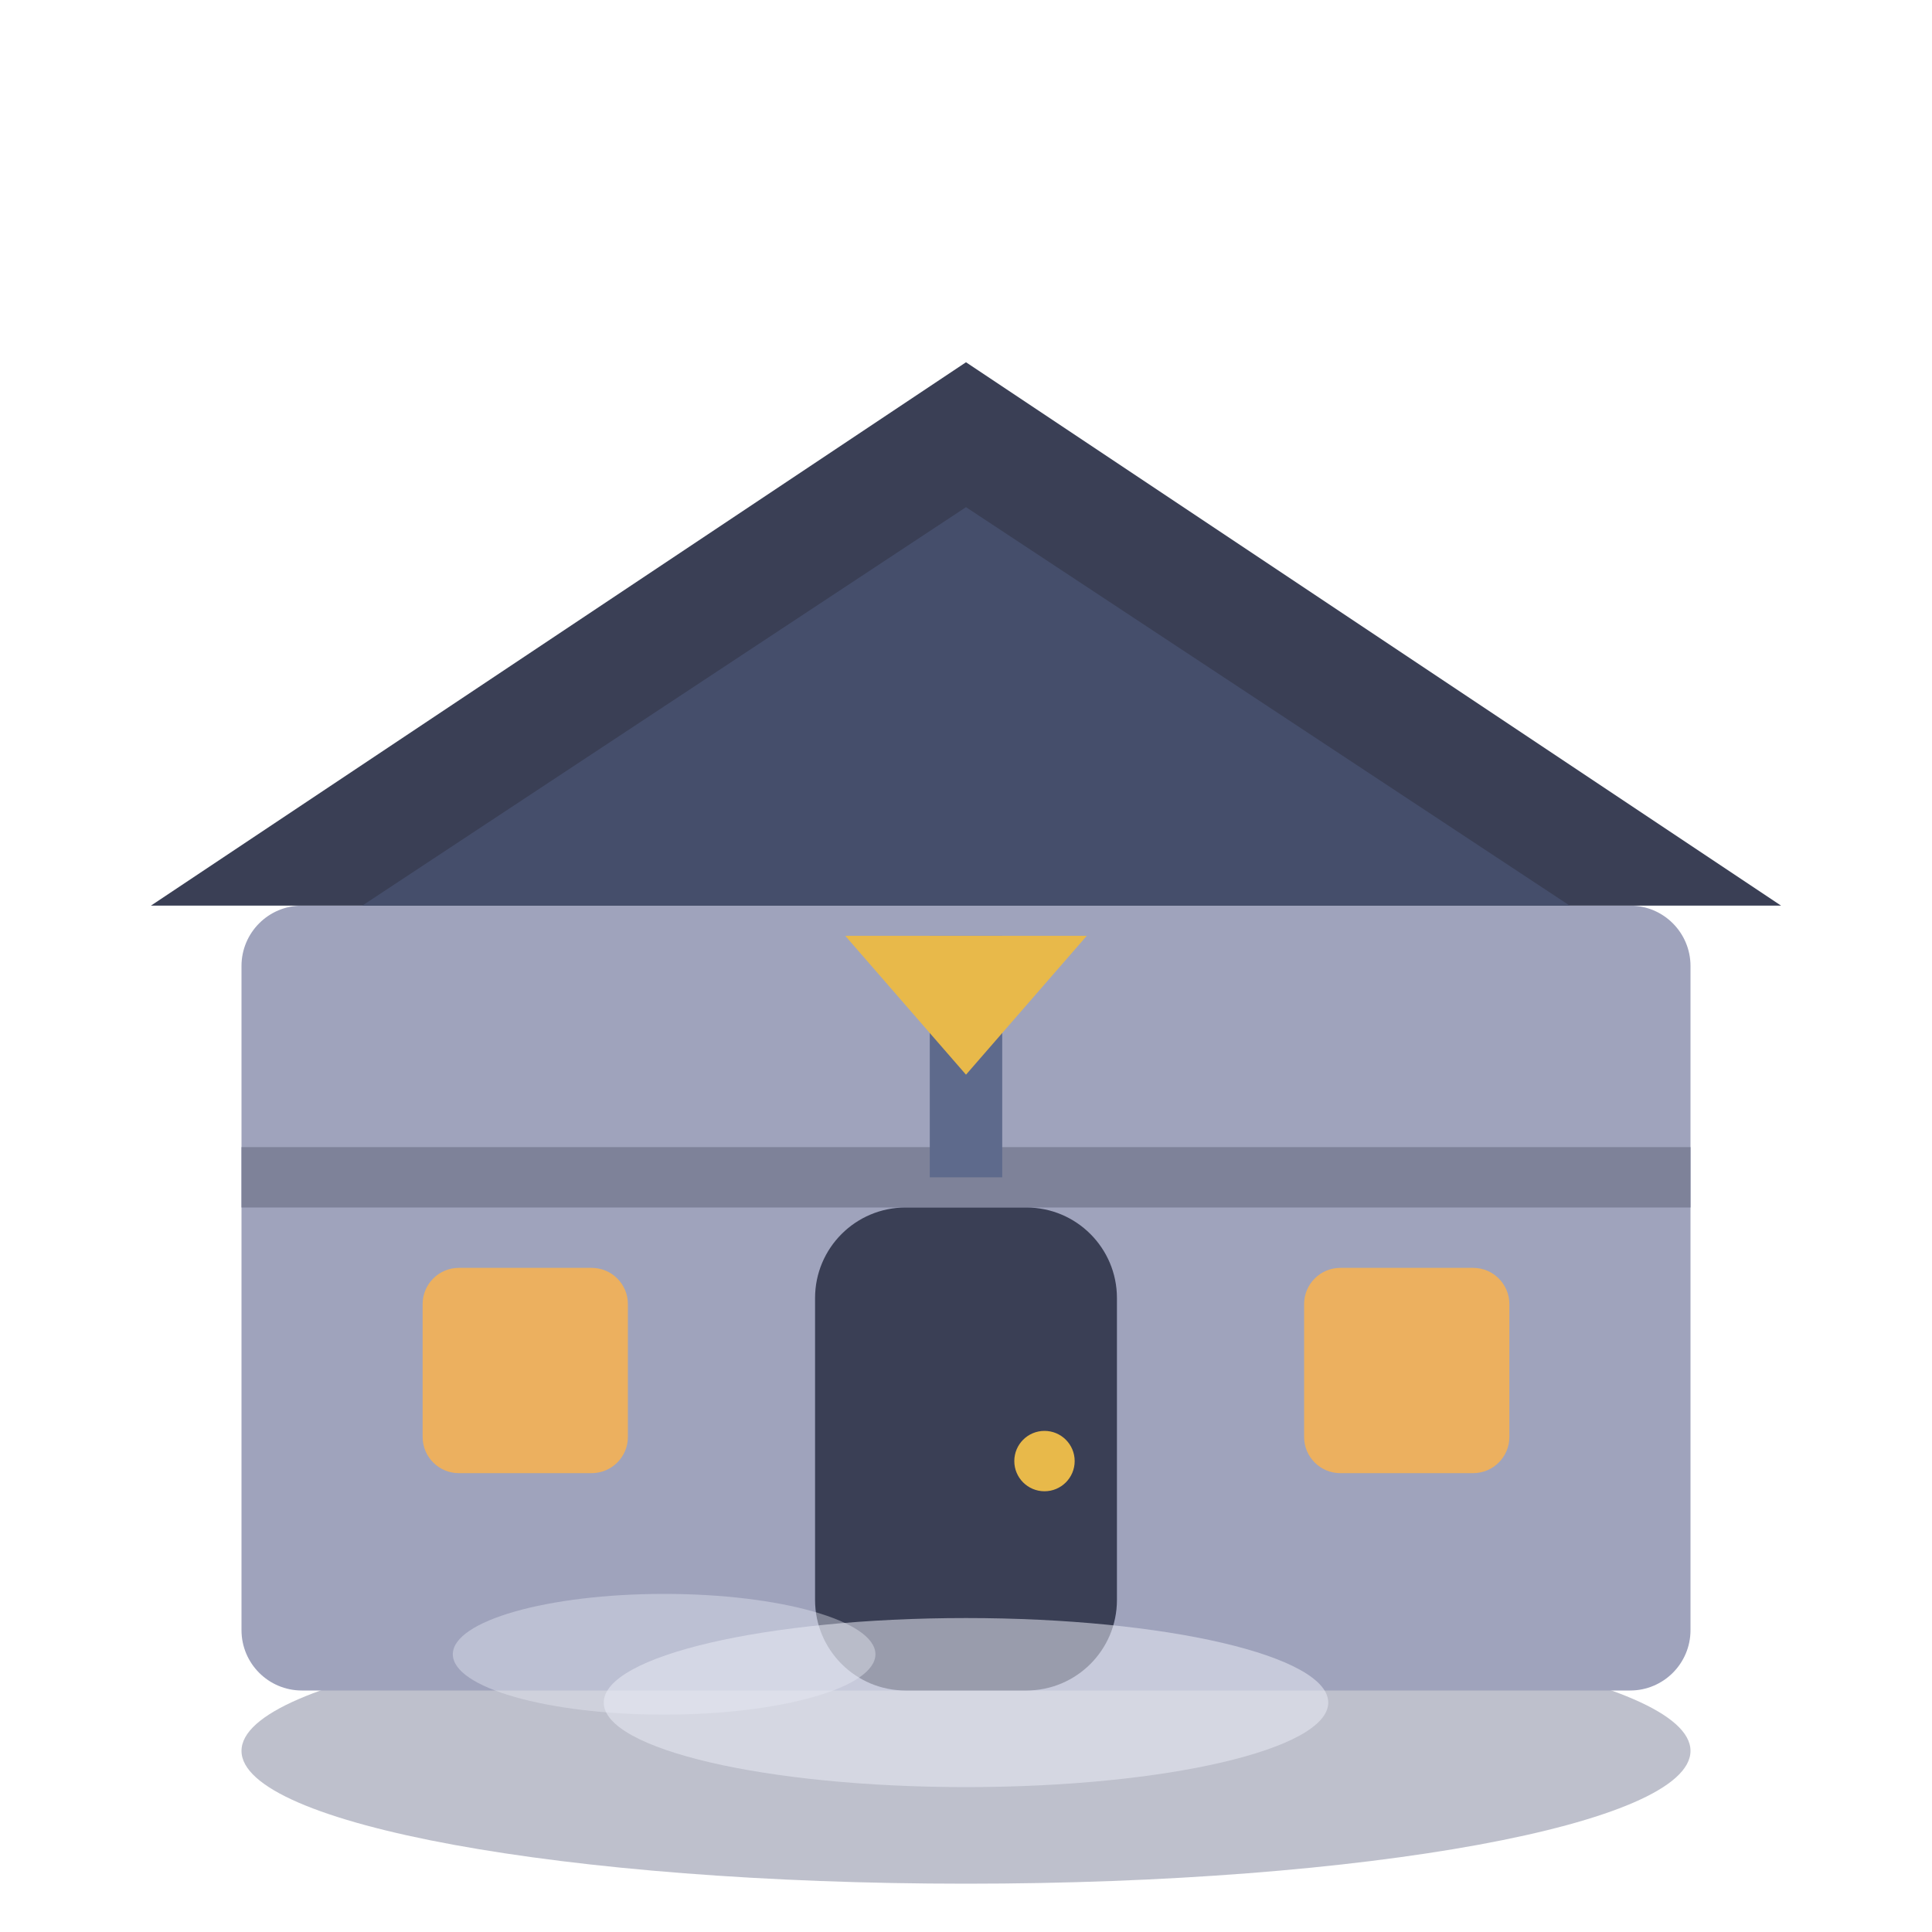
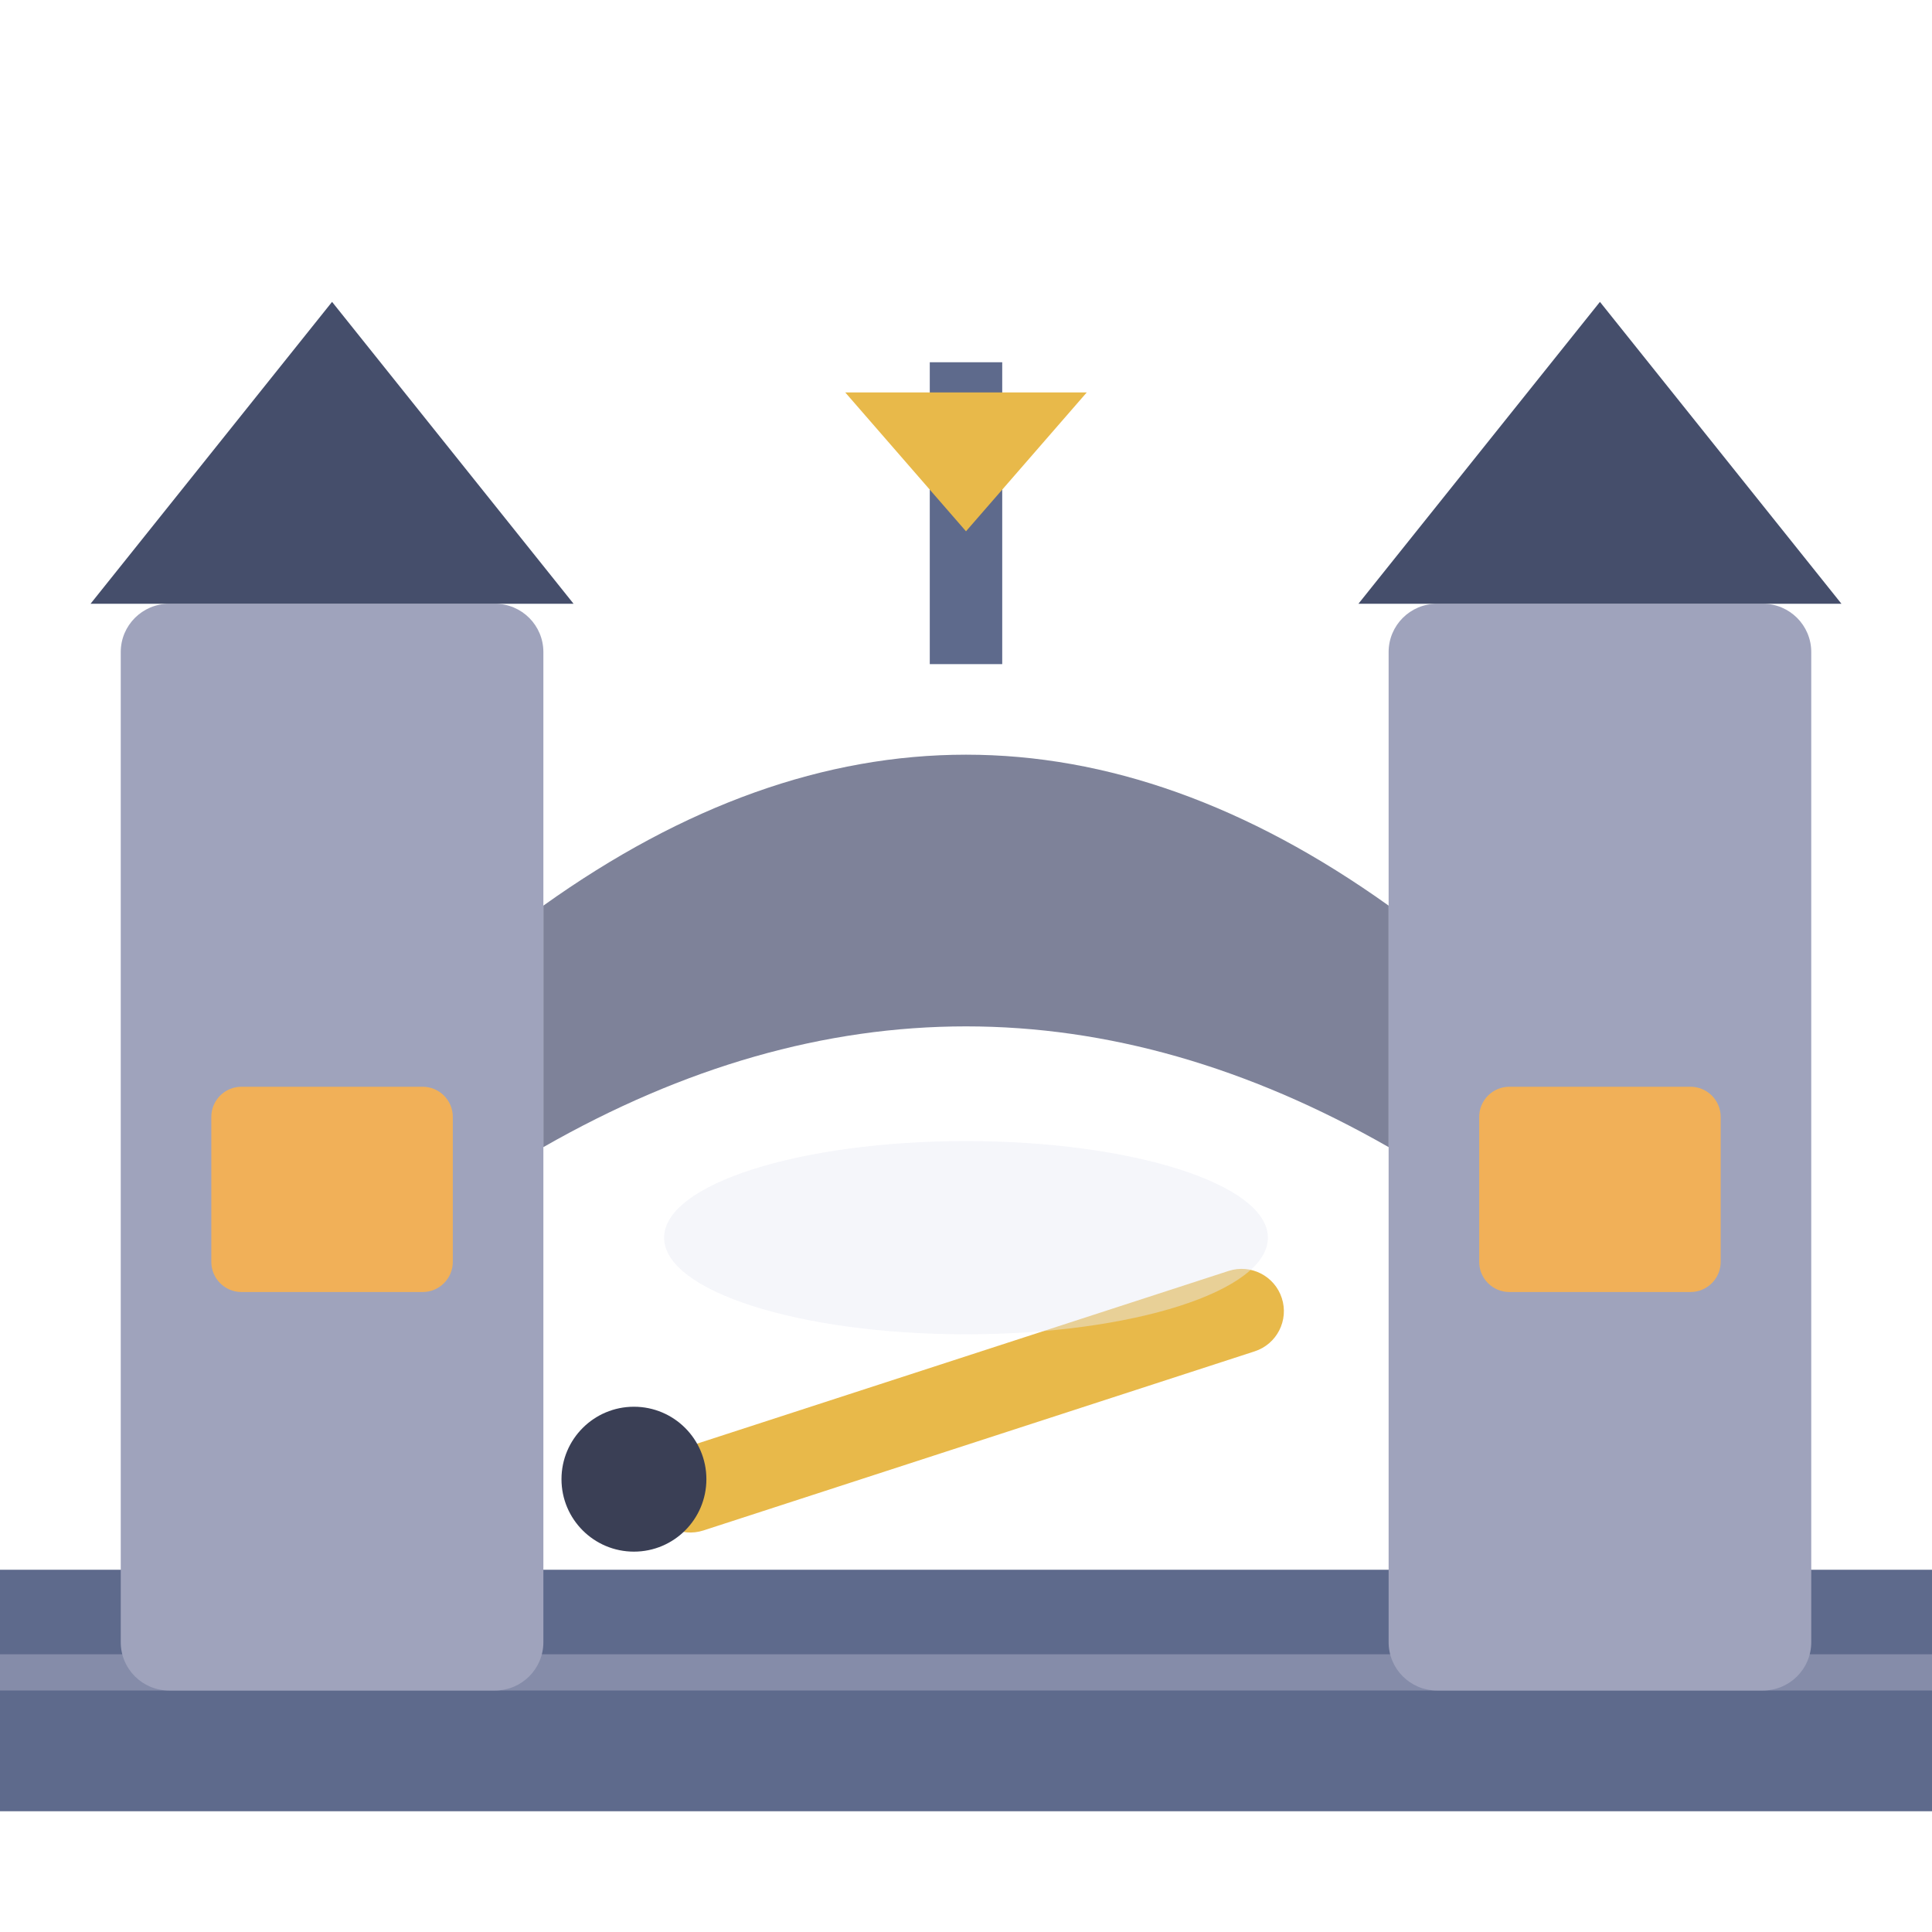
<svg xmlns="http://www.w3.org/2000/svg" viewBox="0 0 32 32">
-   <ellipse cx="16" cy="29" rx="12" ry="2.2" fill="#7E8299" opacity="0.5" />
-   <rect x="4" y="15" width="24" height="13" rx="1" fill="#9FA3BC" />
-   <rect x="4" y="19" width="24" height="1" fill="#7E8299" />
-   <path d="M2.5,15 L16,6 L29.5,15 Z" fill="#3A3F55" />
-   <path d="M6,15 L16,8.4 L26,15 Z" fill="#454E6B" />
-   <rect x="13.5" y="20" width="5" height="8" rx="1.5" fill="#3A3F55" />
-   <circle cx="17.3" cy="24.2" r="0.5" fill="#E8B94A" />
-   <rect x="7" y="21" width="3.4" height="3.4" rx="0.6" fill="#FFB347" opacity="0.8" />
-   <rect x="21.6" y="21" width="3.4" height="3.4" rx="0.6" fill="#FFB347" opacity="0.8" />
-   <rect x="15.4" y="15.5" width="1.2" height="4" fill="#5E6A8C" />
-   <path d="M14,15.5 L18,15.5 L16,17.8 Z" fill="#E8B94A" />
-   <ellipse cx="16" cy="28.2" rx="6" ry="1.4" fill="#E8EAF4" opacity="0.55" />
-   <ellipse cx="11" cy="27.4" rx="3.5" ry="1" fill="#E8EAF4" opacity="0.4" />
+   <rect x="0" y="26" width="32" height="4" fill="#5E6A8C" />
+   <rect x="0" y="27.4" width="32" height="0.6" fill="#9FA3BC" opacity="0.6" />
+   <rect x="2" y="10" width="7" height="18" rx="0.8" fill="#9FA3BC" />
+   <rect x="23" y="10" width="7" height="18" rx="0.8" fill="#9FA3BC" />
+   <path d="M1.5,10 L5.5,5 L9.5,10 Z" fill="#454E6B" />
+   <path d="M22.5,10 L26.5,5 L30.5,10 Z" fill="#454E6B" />
+   <path d="M9,15 Q16,10 23,15 L23,19 Q16,15 9,19 Z" fill="#7E8299" />
+   <rect x="10.5" y="22.5" width="11" height="1.4" rx="0.7" fill="#E8B94A" transform="rotate(-18 16 23.2)" />
+   <circle cx="10.5" cy="24.5" r="1.2" fill="#3A3F55" />
+   <rect x="3.5" y="18" width="4" height="3.4" rx="0.5" fill="#FFB347" opacity="0.85" />
+   <rect x="24.5" y="18" width="4" height="3.4" rx="0.5" fill="#FFB347" opacity="0.85" />
+   <rect x="15.4" y="6" width="1.2" height="5" fill="#5E6A8C" />
+   <path d="M14,6.5 L18,6.5 L16,8.8 Z" fill="#E8B94A" />
+   <ellipse cx="16" cy="20.5" rx="5" ry="1.6" fill="#E8EAF4" opacity="0.45" />
</svg>
